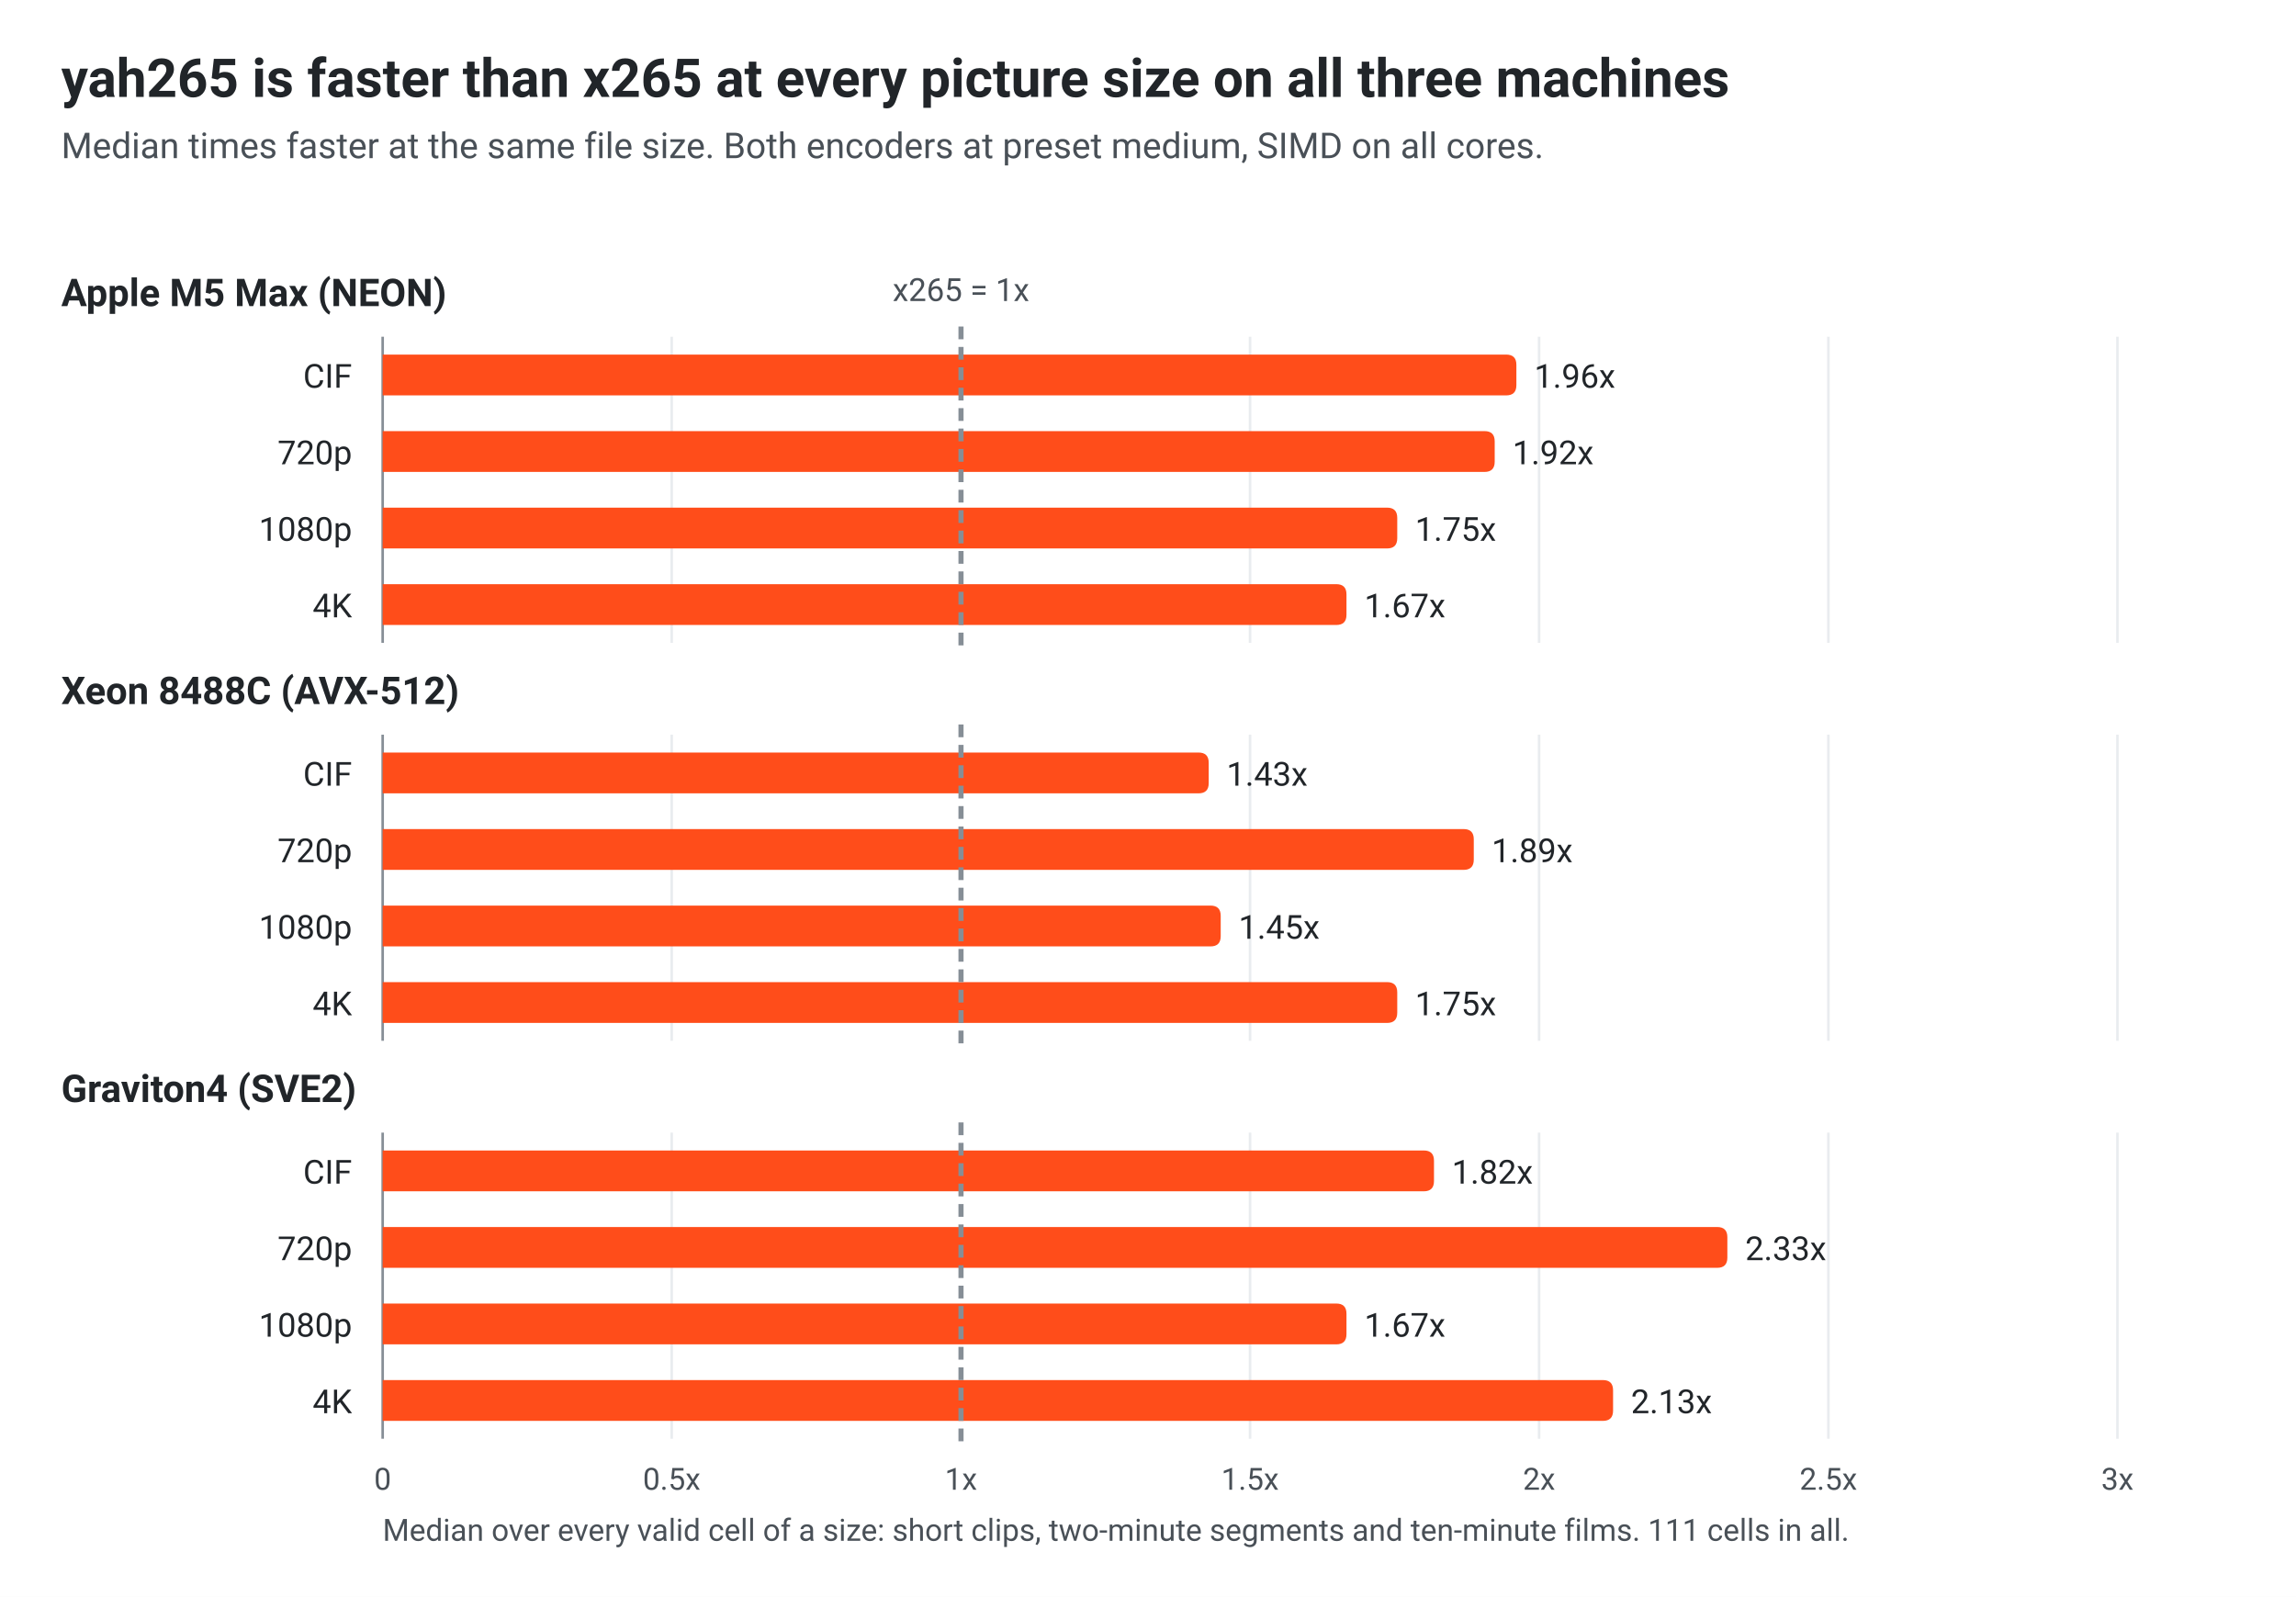
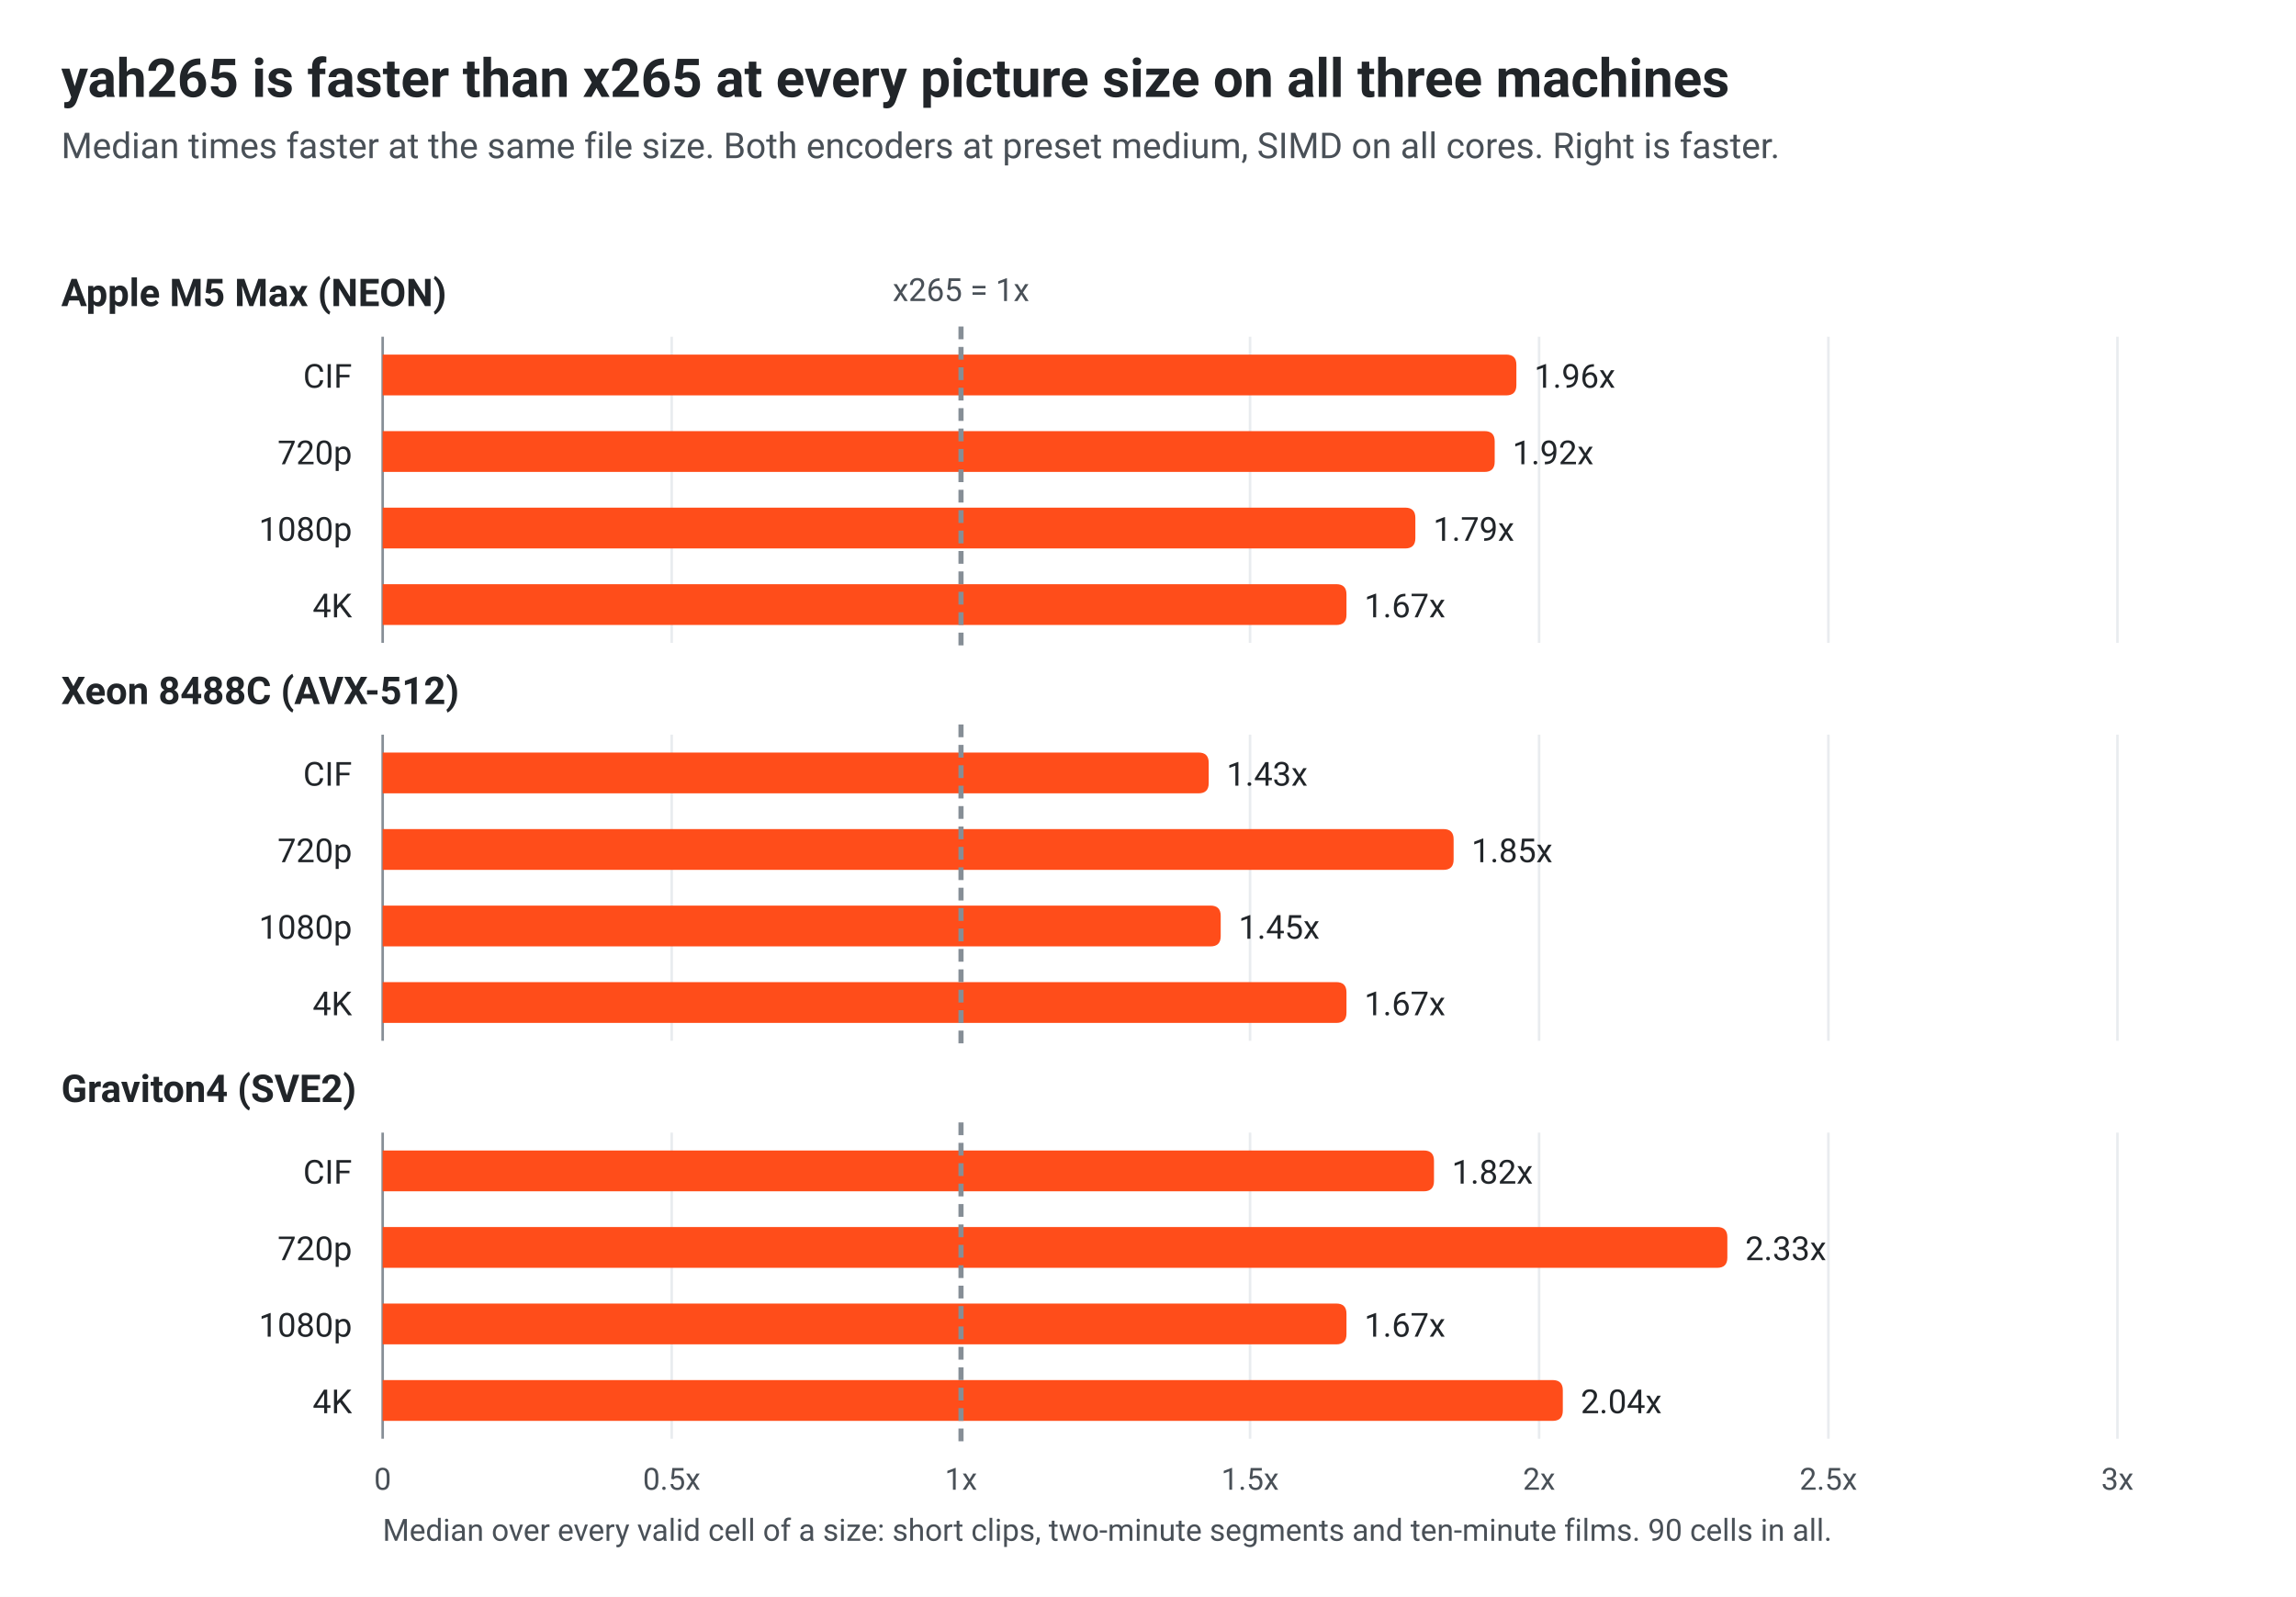
<svg xmlns="http://www.w3.org/2000/svg" viewBox="0 0 900 626" role="img">
  <style>
.bg{fill:#ffffff}.t1{fill:#212529}.t2{fill:#495057}.grid{stroke:#e9ecef}
.base{stroke:#868e96}.ring{stroke:#ffffff}.med{stroke:#212529}.band{fill:#f1f3f5}
.s1{fill:#ff4d1a}.s2{fill:#00919a}.s3{fill:#6250d6}.sx{fill:#868e96}
.l1{stroke:#ff4d1a}.l2{stroke:#00919a}.l3{stroke:#6250d6}.lx{stroke:#868e96}.span{stroke:#dee2e6}
.note{fill:#b8330a}.wash{fill:#ffe8dc}
text{font-family:system-ui,-apple-system,"Segoe UI",Roboto,Helvetica,Arial,sans-serif}
@media (prefers-color-scheme:dark){
.bg{fill:#1b1c1e}.t1{fill:#e9ecee}.t2{fill:#b6bcc1}.grid{stroke:#2e3135}
.base{stroke:#8f959a}.ring{stroke:#1b1c1e}.med{stroke:#e9ecee}.band{fill:#23262a}
.s1{fill:#ff4d1a}.s2{fill:#12a3ad}.s3{fill:#9085e9}.sx{fill:#8f959a}
.l1{stroke:#ff4d1a}.l2{stroke:#12a3ad}.l3{stroke:#9085e9}.lx{stroke:#8f959a}.span{stroke:#3a3e43}
.note{fill:#ff8a5c}.wash{fill:#45200f}}
</style>
  <rect width="100%" height="100%" class="bg" />
  <text x="24.0" y="38.0" font-size="21" class="t1" text-anchor="start" font-weight="600">yah265 is faster than x265 at every picture size on all three machines</text>
-   <text x="24.0" y="62.0" font-size="14" class="t2" text-anchor="start">Median times faster at the same file size. Both encoders at preset medium, SIMD on all cores.</text>
+   <text x="24.0" y="62.0" font-size="14" class="t2" text-anchor="start">Median times faster at the same file size. Both encoders at preset medium, SIMD on all cores. Right is faster.</text>
  <text x="376.7" y="118.0" font-size="12.5" class="t2" text-anchor="middle">x265 = 1x</text>
  <text x="24.0" y="120.0" font-size="15" class="t1" text-anchor="start" font-weight="600">Apple M5 Max (NEON)</text>
  <line x1="263.3" y1="132" x2="263.3" y2="252" class="grid" />
  <line x1="490.0" y1="132" x2="490.0" y2="252" class="grid" />
  <line x1="603.3" y1="132" x2="603.3" y2="252" class="grid" />
  <line x1="716.7" y1="132" x2="716.7" y2="252" class="grid" />
  <line x1="830.0" y1="132" x2="830.0" y2="252" class="grid" />
  <line x1="150.0" y1="132" x2="150.0" y2="252" class="base" />
  <text x="138.0" y="152.0" font-size="13" class="t1" text-anchor="end">CIF</text>
  <path d="M150.0,139.0 H590.4 Q594.4,139.0 594.4,143.0 V151.0 Q594.4,155.0 590.4,155.0 H150.0 Z" class="s1" />
  <text x="601.4" y="152.0" font-size="13" class="t1" text-anchor="start">1.96x</text>
  <text x="138.0" y="182.0" font-size="13" class="t1" text-anchor="end">720p</text>
  <path d="M150.0,169.0 H581.9 Q585.9,169.0 585.9,173.0 V181.0 Q585.9,185.0 581.9,185.0 H150.0 Z" class="s1" />
  <text x="592.9" y="182.0" font-size="13" class="t1" text-anchor="start">1.92x</text>
  <text x="138.0" y="212.0" font-size="13" class="t1" text-anchor="end">1080p</text>
-   <path d="M150.0,199.0 H543.7 Q547.7,199.0 547.7,203.0 V211.0 Q547.7,215.0 543.7,215.0 H150.0 Z" class="s1" />
-   <text x="554.7" y="212.0" font-size="13" class="t1" text-anchor="start">1.75x</text>
+   <path d="M150.0,199.0 H550.8 Q554.8,199.0 554.8,203.0 V211.0 Q554.8,215.0 550.8,215.0 H150.0 Z" class="s1" />
+   <text x="561.8" y="212.0" font-size="13" class="t1" text-anchor="start">1.79x</text>
  <text x="138.0" y="242.0" font-size="13" class="t1" text-anchor="end">4K</text>
  <path d="M150.0,229.0 H523.8 Q527.8,229.0 527.8,233.0 V241.0 Q527.8,245.0 523.8,245.0 H150.0 Z" class="s1" />
  <text x="534.8" y="242.0" font-size="13" class="t1" text-anchor="start">1.67x</text>
  <line x1="376.7" y1="128" x2="376.7" y2="256" class="lx" stroke-width="2" stroke-dasharray="5 3" />
  <text x="24.0" y="276.0" font-size="15" class="t1" text-anchor="start" font-weight="600">Xeon 8488C (AVX-512)</text>
  <line x1="263.3" y1="288" x2="263.3" y2="408" class="grid" />
  <line x1="490.0" y1="288" x2="490.0" y2="408" class="grid" />
  <line x1="603.3" y1="288" x2="603.3" y2="408" class="grid" />
  <line x1="716.7" y1="288" x2="716.7" y2="408" class="grid" />
  <line x1="830.0" y1="288" x2="830.0" y2="408" class="grid" />
  <line x1="150.0" y1="288" x2="150.0" y2="408" class="base" />
  <text x="138.0" y="308.0" font-size="13" class="t1" text-anchor="end">CIF</text>
  <path d="M150.0,295.0 H469.8 Q473.8,295.0 473.8,299.0 V307.0 Q473.8,311.0 469.8,311.0 H150.0 Z" class="s1" />
  <text x="480.8" y="308.0" font-size="13" class="t1" text-anchor="start">1.43x</text>
  <text x="138.0" y="338.0" font-size="13" class="t1" text-anchor="end">720p</text>
-   <path d="M150.0,325.0 H573.7 Q577.7,325.0 577.7,329.0 V337.0 Q577.7,341.0 573.7,341.0 H150.0 Z" class="s1" />
-   <text x="584.7" y="338.0" font-size="13" class="t1" text-anchor="start">1.89x</text>
+   <path d="M150.0,325.0 H565.8 Q569.8,325.0 569.8,329.0 V337.0 Q569.8,341.0 565.8,341.0 H150.0 Z" class="s1" />
+   <text x="576.8" y="338.0" font-size="13" class="t1" text-anchor="start">1.85x</text>
  <text x="138.0" y="368.0" font-size="13" class="t1" text-anchor="end">1080p</text>
  <path d="M150.0,355.0 H474.5 Q478.5,355.0 478.5,359.0 V367.0 Q478.5,371.0 474.5,371.0 H150.0 Z" class="s1" />
  <text x="485.5" y="368.0" font-size="13" class="t1" text-anchor="start">1.45x</text>
  <text x="138.0" y="398.0" font-size="13" class="t1" text-anchor="end">4K</text>
-   <path d="M150.0,385.0 H543.7 Q547.7,385.0 547.7,389.0 V397.0 Q547.7,401.0 543.7,401.0 H150.0 Z" class="s1" />
-   <text x="554.7" y="398.0" font-size="13" class="t1" text-anchor="start">1.75x</text>
+   <path d="M150.0,385.0 H523.8 Q527.8,385.0 527.8,389.0 V397.0 Q527.8,401.0 523.8,401.0 H150.0 Z" class="s1" />
+   <text x="534.8" y="398.0" font-size="13" class="t1" text-anchor="start">1.67x</text>
  <line x1="376.7" y1="284" x2="376.7" y2="412" class="lx" stroke-width="2" stroke-dasharray="5 3" />
  <text x="24.0" y="432.0" font-size="15" class="t1" text-anchor="start" font-weight="600">Graviton4 (SVE2)</text>
  <line x1="263.3" y1="444" x2="263.3" y2="564" class="grid" />
  <line x1="490.0" y1="444" x2="490.0" y2="564" class="grid" />
  <line x1="603.3" y1="444" x2="603.3" y2="564" class="grid" />
  <line x1="716.7" y1="444" x2="716.7" y2="564" class="grid" />
  <line x1="830.0" y1="444" x2="830.0" y2="564" class="grid" />
  <line x1="150.0" y1="444" x2="150.0" y2="564" class="base" />
  <text x="138.0" y="464.0" font-size="13" class="t1" text-anchor="end">CIF</text>
  <path d="M150.0,451.0 H558.1 Q562.1,451.0 562.1,455.0 V463.0 Q562.1,467.0 558.1,467.0 H150.0 Z" class="s1" />
  <text x="569.1" y="464.0" font-size="13" class="t1" text-anchor="start">1.82x</text>
  <text x="138.0" y="494.0" font-size="13" class="t1" text-anchor="end">720p</text>
  <path d="M150.0,481.0 H673.1 Q677.1,481.0 677.1,485.0 V493.0 Q677.1,497.0 673.1,497.0 H150.0 Z" class="s1" />
  <text x="684.1" y="494.0" font-size="13" class="t1" text-anchor="start">2.33x</text>
  <text x="138.0" y="524.0" font-size="13" class="t1" text-anchor="end">1080p</text>
  <path d="M150.0,511.0 H523.8 Q527.8,511.0 527.8,515.0 V523.0 Q527.8,527.0 523.8,527.0 H150.0 Z" class="s1" />
  <text x="534.8" y="524.0" font-size="13" class="t1" text-anchor="start">1.67x</text>
  <text x="138.0" y="554.0" font-size="13" class="t1" text-anchor="end">4K</text>
-   <path d="M150.0,541.0 H628.3 Q632.3,541.0 632.3,545.0 V553.0 Q632.3,557.0 628.3,557.0 H150.0 Z" class="s1" />
-   <text x="639.3" y="554.0" font-size="13" class="t1" text-anchor="start">2.13x</text>
+   <path d="M150.0,541.0 H608.6 Q612.6,541.0 612.6,545.0 V553.0 Q612.6,557.0 608.6,557.0 H150.0 Z" class="s1" />
+   <text x="619.6" y="554.0" font-size="13" class="t1" text-anchor="start">2.04x</text>
  <line x1="376.7" y1="440" x2="376.7" y2="568" class="lx" stroke-width="2" stroke-dasharray="5 3" />
  <text x="150.0" y="584.0" font-size="12" class="t2" text-anchor="middle">0</text>
  <text x="263.3" y="584.0" font-size="12" class="t2" text-anchor="middle">0.5x</text>
  <text x="376.7" y="584.0" font-size="12" class="t2" text-anchor="middle">1x</text>
  <text x="490.0" y="584.0" font-size="12" class="t2" text-anchor="middle">1.5x</text>
  <text x="603.3" y="584.0" font-size="12" class="t2" text-anchor="middle">2x</text>
  <text x="716.7" y="584.0" font-size="12" class="t2" text-anchor="middle">2.5x</text>
  <text x="830.0" y="584.0" font-size="12" class="t2" text-anchor="middle">3x</text>
-   <text x="150.0" y="604.0" font-size="12" class="t2" text-anchor="start">Median over every valid cell of a size: short clips, two-minute segments and ten-minute films. 111 cells in all.</text>
+   <text x="150.0" y="604.0" font-size="12" class="t2" text-anchor="start">Median over every valid cell of a size: short clips, two-minute segments and ten-minute films. 90 cells in all.</text>
</svg>
